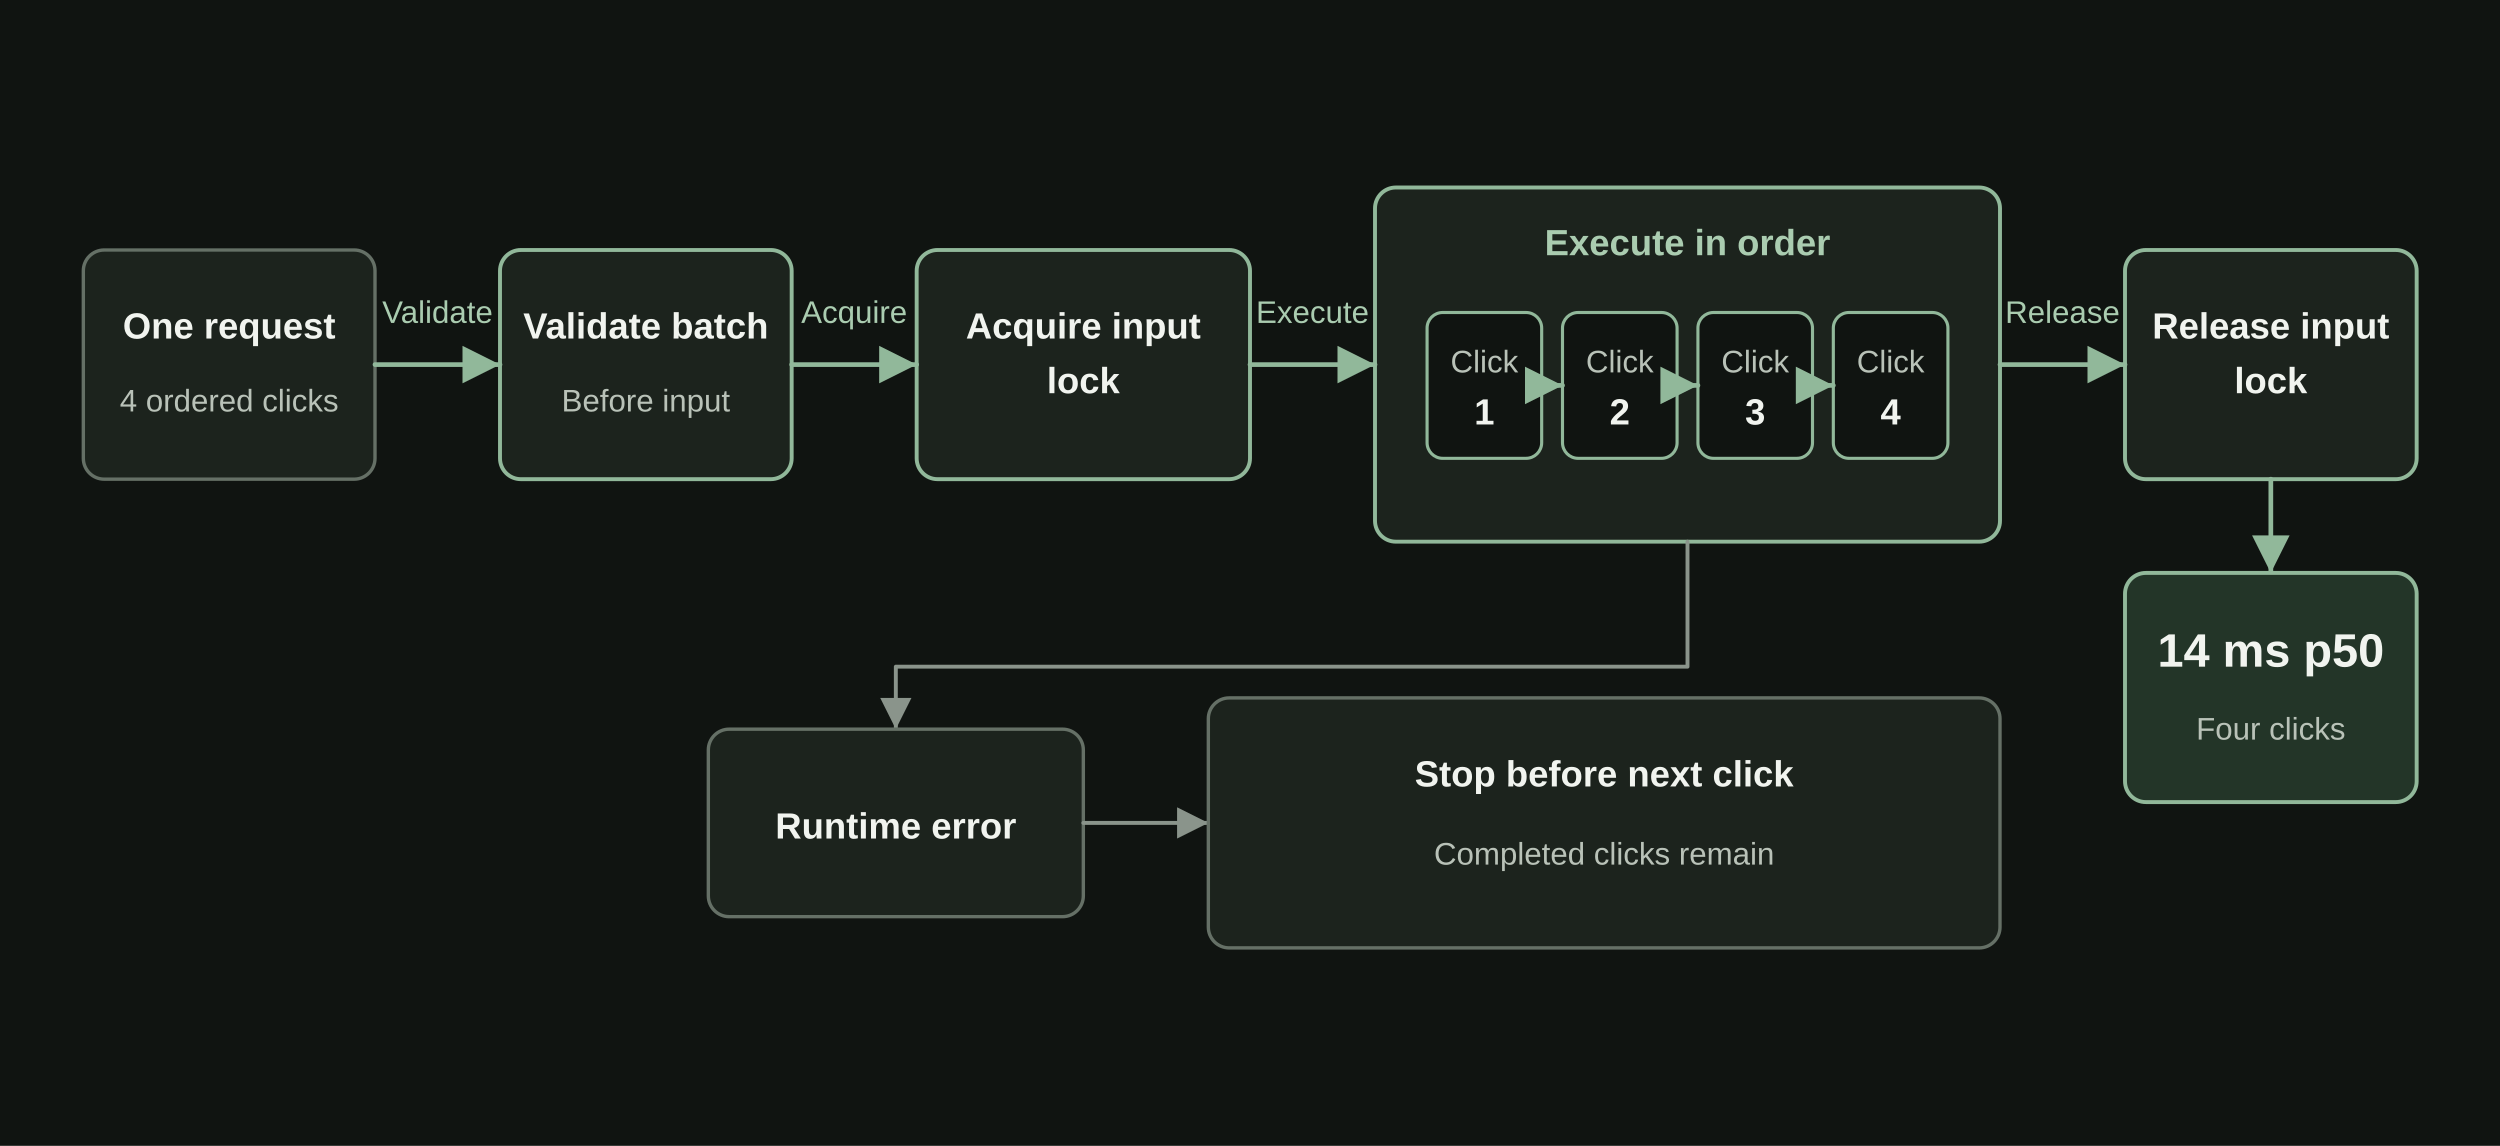
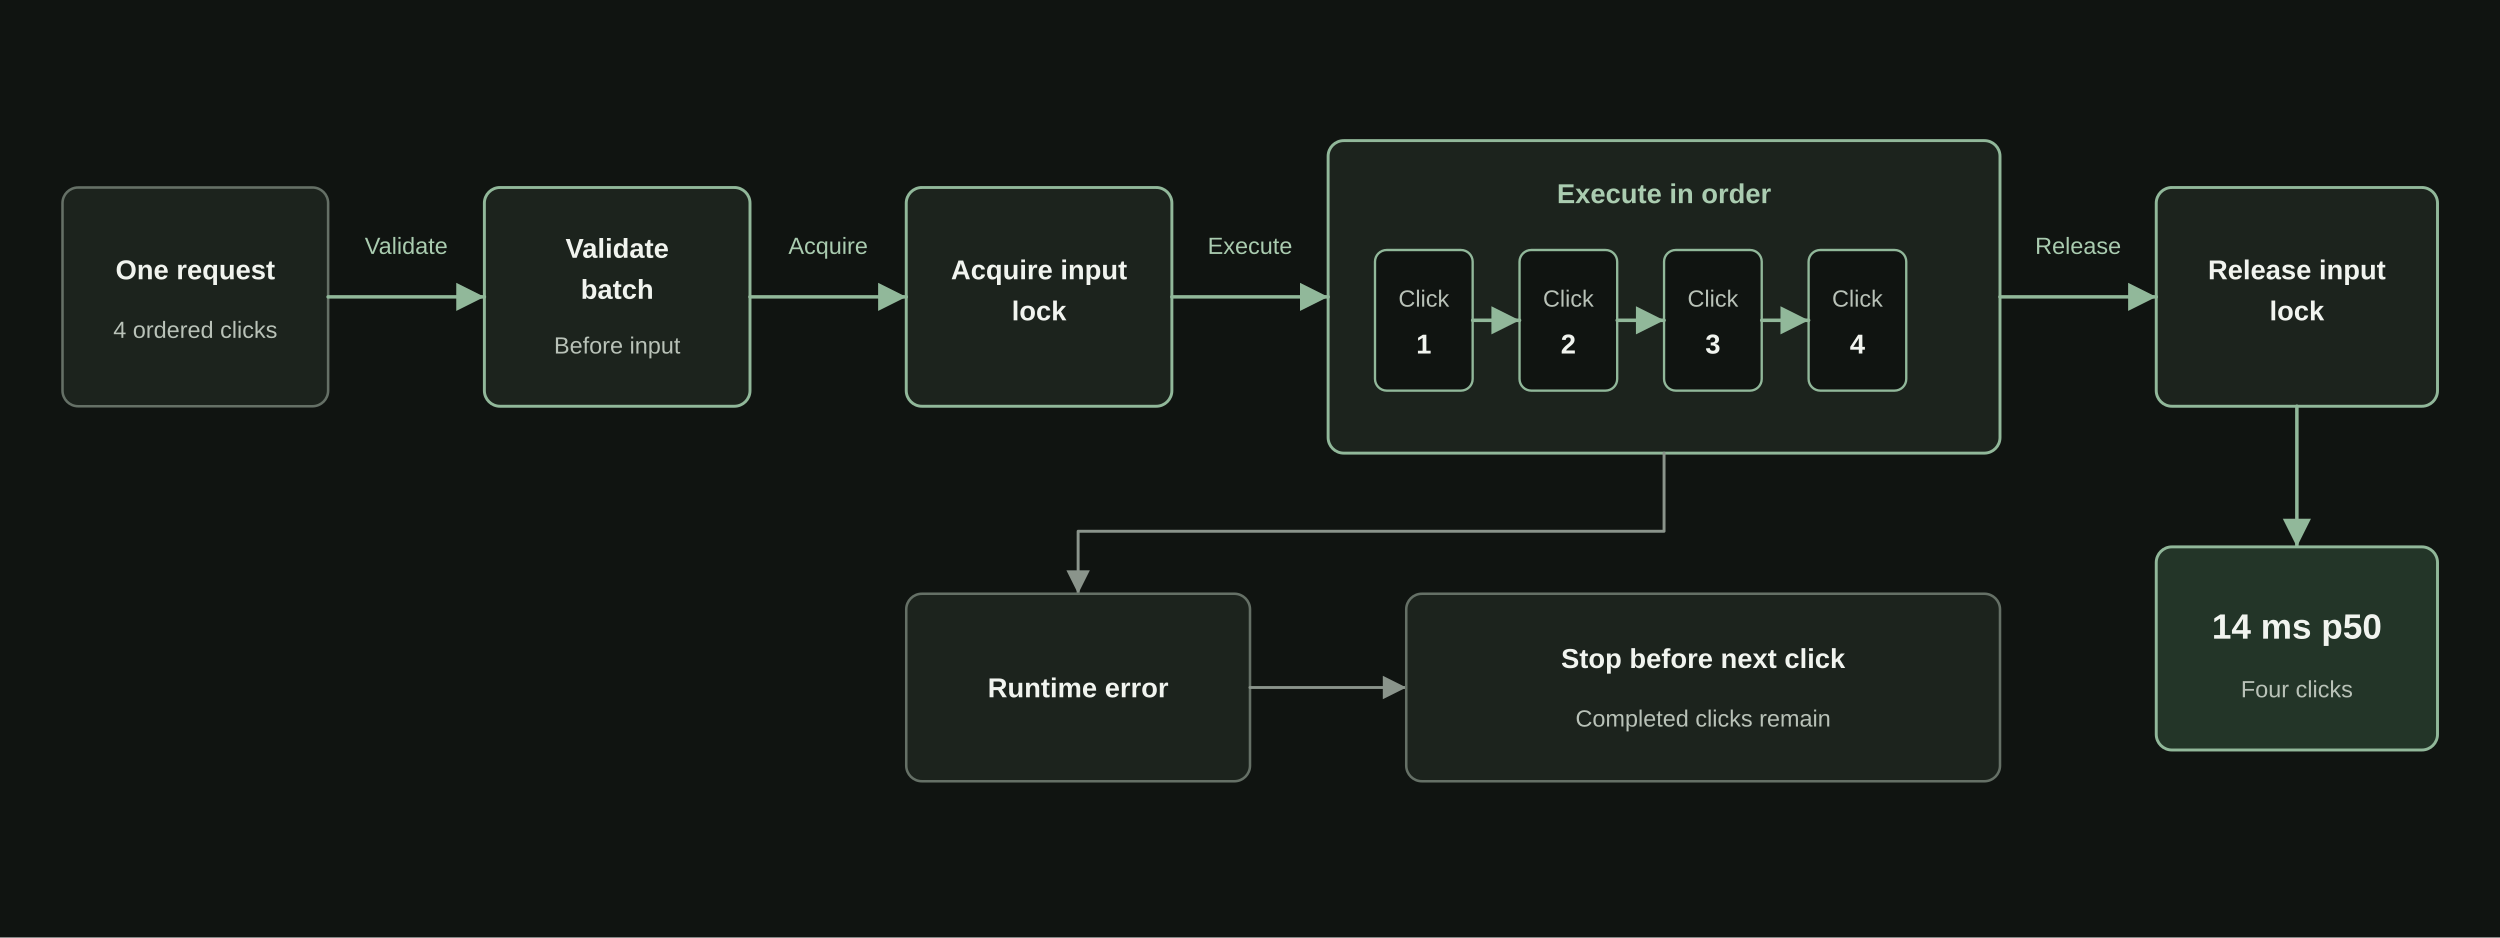
- <svg xmlns="http://www.w3.org/2000/svg" width="960" height="440" viewBox="0 0 960 440" role="img" aria-labelledby="title desc">
+ <svg xmlns="http://www.w3.org/2000/svg" width="1280" height="480" viewBox="0 0 1280 480" role="img" aria-labelledby="title desc">
  <defs>
    <style>
      .bg { fill: #101411; }
      .box { fill: #1C231D; stroke: #657066; stroke-width: 1.3; }
      .changed { fill: #1C231D; stroke: #91B89A; stroke-width: 1.5; }
      .result { fill: #233528; stroke: #91B89A; stroke-width: 1.5; }
      .enclosure { fill: #1C231D; stroke: #91B89A; stroke-width: 1.5; }
      .click { fill: #101411; stroke: #91B89A; stroke-width: 1.2; }
      .label, .small, .section, .metric, .arrow-label { font-family: -apple-system, BlinkMacSystemFont, "Segoe UI", Arial, sans-serif; }
      .label { fill: #F1F4EF; font-size: 14px; font-weight: 600; }
      .small { fill: #B9C2B8; font-size: 12px; }
      .section { fill: #AACCB0; font-size: 14px; font-weight: 600; }
      .metric { fill: #F1F4EF; font-size: 18px; font-weight: 700; }
      .arrow-label { fill: #AACCB0; font-size: 12px; font-weight: 500; }
      .path { fill: none; stroke: #91B89A; stroke-width: 1.8; stroke-linecap: round; stroke-linejoin: round; }
      .path-neutral { fill: none; stroke: #8A948B; stroke-width: 1.5; stroke-linecap: round; stroke-linejoin: round; }
    </style>
    <marker id="arrow-sage" viewBox="0 0 8 8" refX="8" refY="4" markerWidth="8" markerHeight="8" orient="auto">
      <path d="M0 0 L8 4 L0 8 Z" fill="#91B89A" />
    </marker>
    <marker id="arrow-neutral" viewBox="0 0 8 8" refX="8" refY="4" markerWidth="8" markerHeight="8" orient="auto">
      <path d="M0 0 L8 4 L0 8 Z" fill="#8A948B" />
    </marker>
  </defs>
-   <rect class="bg" width="960" height="440" />
-   <rect class="box" x="32" y="96" width="112" height="88" rx="8" />
-   <text class="label" x="88" y="130" text-anchor="middle">One request</text>
-   <text class="small" x="88" y="158" text-anchor="middle">4 ordered clicks</text>
-   <rect class="changed" x="192" y="96" width="112" height="88" rx="8" />
-   <text class="label" x="248" y="130" text-anchor="middle">Validate batch</text>
-   <text class="small" x="248" y="158" text-anchor="middle">Before input</text>
-   <rect class="changed" x="352" y="96" width="128" height="88" rx="8" />
-   <text class="label" x="416" y="130" text-anchor="middle">Acquire input</text>
-   <text class="label" x="416" y="151" text-anchor="middle">lock</text>
-   <rect class="enclosure" x="528" y="72" width="240" height="136" rx="8" />
-   <text class="section" x="648" y="98" text-anchor="middle">Execute in order</text>
-   <rect class="click" x="548" y="120" width="44" height="56" rx="6" />
-   <text class="small" x="570" y="143" text-anchor="middle">Click</text>
-   <text class="label" x="570" y="163" text-anchor="middle">1</text>
-   <rect class="click" x="600" y="120" width="44" height="56" rx="6" />
-   <text class="small" x="622" y="143" text-anchor="middle">Click</text>
-   <text class="label" x="622" y="163" text-anchor="middle">2</text>
-   <rect class="click" x="652" y="120" width="44" height="56" rx="6" />
-   <text class="small" x="674" y="143" text-anchor="middle">Click</text>
-   <text class="label" x="674" y="163" text-anchor="middle">3</text>
-   <rect class="click" x="704" y="120" width="44" height="56" rx="6" />
-   <text class="small" x="726" y="143" text-anchor="middle">Click</text>
-   <text class="label" x="726" y="163" text-anchor="middle">4</text>
-   <line class="path" x1="592" y1="148" x2="600" y2="148" marker-end="url(#arrow-sage)" />
-   <line class="path" x1="644" y1="148" x2="652" y2="148" marker-end="url(#arrow-sage)" />
-   <line class="path" x1="696" y1="148" x2="704" y2="148" marker-end="url(#arrow-sage)" />
-   <rect class="changed" x="816" y="96" width="112" height="88" rx="8" />
-   <text class="label" x="872" y="130" text-anchor="middle">Release input</text>
-   <text class="label" x="872" y="151" text-anchor="middle">lock</text>
-   <line class="path" x1="144" y1="140" x2="192" y2="140" marker-end="url(#arrow-sage)" />
-   <text class="arrow-label" x="168" y="124" text-anchor="middle">Validate</text>
-   <line class="path" x1="304" y1="140" x2="352" y2="140" marker-end="url(#arrow-sage)" />
-   <text class="arrow-label" x="328" y="124" text-anchor="middle">Acquire</text>
-   <line class="path" x1="480" y1="140" x2="528" y2="140" marker-end="url(#arrow-sage)" />
-   <text class="arrow-label" x="504" y="124" text-anchor="middle">Execute</text>
-   <line class="path" x1="768" y1="140" x2="816" y2="140" marker-end="url(#arrow-sage)" />
-   <text class="arrow-label" x="792" y="124" text-anchor="middle">Release</text>
-   <path class="path-neutral" d="M648 208 V256 H344 V280" marker-end="url(#arrow-neutral)" />
-   <rect class="box" x="272" y="280" width="144" height="72" rx="8" />
-   <text class="label" x="344" y="322" text-anchor="middle">Runtime error</text>
-   <line class="path-neutral" x1="416" y1="316" x2="464" y2="316" marker-end="url(#arrow-neutral)" />
-   <rect class="box" x="464" y="268" width="304" height="96" rx="8" />
-   <text class="label" x="616" y="302" text-anchor="middle">Stop before next click</text>
-   <text class="small" x="616" y="332" text-anchor="middle">Completed clicks remain</text>
-   <path class="path" d="M872 184 V220" marker-end="url(#arrow-sage)" />
-   <rect class="result" x="816" y="220" width="112" height="88" rx="8" />
-   <text class="metric" x="872" y="256" text-anchor="middle">14 ms p50</text>
-   <text class="small" x="872" y="284" text-anchor="middle">Four clicks</text>
+   <rect class="bg" width="1280" height="480" />
+   <rect class="box" x="32" y="96" width="136" height="112" rx="8" />
+   <text class="label" x="100" y="143" text-anchor="middle">One request</text>
+   <text class="small" x="100" y="173" text-anchor="middle">4 ordered clicks</text>
+   <rect class="changed" x="248" y="96" width="136" height="112" rx="8" />
+   <text class="label" x="316" y="132" text-anchor="middle">Validate</text>
+   <text class="label" x="316" y="153" text-anchor="middle">batch</text>
+   <text class="small" x="316" y="181" text-anchor="middle">Before input</text>
+   <rect class="changed" x="464" y="96" width="136" height="112" rx="8" />
+   <text class="label" x="532" y="143" text-anchor="middle">Acquire input</text>
+   <text class="label" x="532" y="164" text-anchor="middle">lock</text>
+   <rect class="enclosure" x="680" y="72" width="344" height="160" rx="8" />
+   <text class="section" x="852" y="104" text-anchor="middle">Execute in order</text>
+   <rect class="click" x="704" y="128" width="50" height="72" rx="6" />
+   <text class="small" x="729" y="157" text-anchor="middle">Click</text>
+   <text class="label" x="729" y="181" text-anchor="middle">1</text>
+   <rect class="click" x="778" y="128" width="50" height="72" rx="6" />
+   <text class="small" x="803" y="157" text-anchor="middle">Click</text>
+   <text class="label" x="803" y="181" text-anchor="middle">2</text>
+   <rect class="click" x="852" y="128" width="50" height="72" rx="6" />
+   <text class="small" x="877" y="157" text-anchor="middle">Click</text>
+   <text class="label" x="877" y="181" text-anchor="middle">3</text>
+   <rect class="click" x="926" y="128" width="50" height="72" rx="6" />
+   <text class="small" x="951" y="157" text-anchor="middle">Click</text>
+   <text class="label" x="951" y="181" text-anchor="middle">4</text>
+   <line class="path" x1="754" y1="164" x2="778" y2="164" marker-end="url(#arrow-sage)" />
+   <line class="path" x1="828" y1="164" x2="852" y2="164" marker-end="url(#arrow-sage)" />
+   <line class="path" x1="902" y1="164" x2="926" y2="164" marker-end="url(#arrow-sage)" />
+   <rect class="changed" x="1104" y="96" width="144" height="112" rx="8" />
+   <text class="label" x="1176" y="143" text-anchor="middle">Release input</text>
+   <text class="label" x="1176" y="164" text-anchor="middle">lock</text>
+   <line class="path" x1="168" y1="152" x2="248" y2="152" marker-end="url(#arrow-sage)" />
+   <text class="arrow-label" x="208" y="130" text-anchor="middle">Validate</text>
+   <line class="path" x1="384" y1="152" x2="464" y2="152" marker-end="url(#arrow-sage)" />
+   <text class="arrow-label" x="424" y="130" text-anchor="middle">Acquire</text>
+   <line class="path" x1="600" y1="152" x2="680" y2="152" marker-end="url(#arrow-sage)" />
+   <text class="arrow-label" x="640" y="130" text-anchor="middle">Execute</text>
+   <line class="path" x1="1024" y1="152" x2="1104" y2="152" marker-end="url(#arrow-sage)" />
+   <text class="arrow-label" x="1064" y="130" text-anchor="middle">Release</text>
+   <path class="path-neutral" d="M852 232 V272 H552 V304" marker-end="url(#arrow-neutral)" />
+   <rect class="box" x="464" y="304" width="176" height="96" rx="8" />
+   <text class="label" x="552" y="357" text-anchor="middle">Runtime error</text>
+   <line class="path-neutral" x1="640" y1="352" x2="720" y2="352" marker-end="url(#arrow-neutral)" />
+   <rect class="box" x="720" y="304" width="304" height="96" rx="8" />
+   <text class="label" x="872" y="342" text-anchor="middle">Stop before next click</text>
+   <text class="small" x="872" y="372" text-anchor="middle">Completed clicks remain</text>
+   <path class="path" d="M1176 208 V280" marker-end="url(#arrow-sage)" />
+   <rect class="result" x="1104" y="280" width="144" height="104" rx="8" />
+   <text class="metric" x="1176" y="327" text-anchor="middle">14 ms p50</text>
+   <text class="small" x="1176" y="357" text-anchor="middle">Four clicks</text>
</svg>
